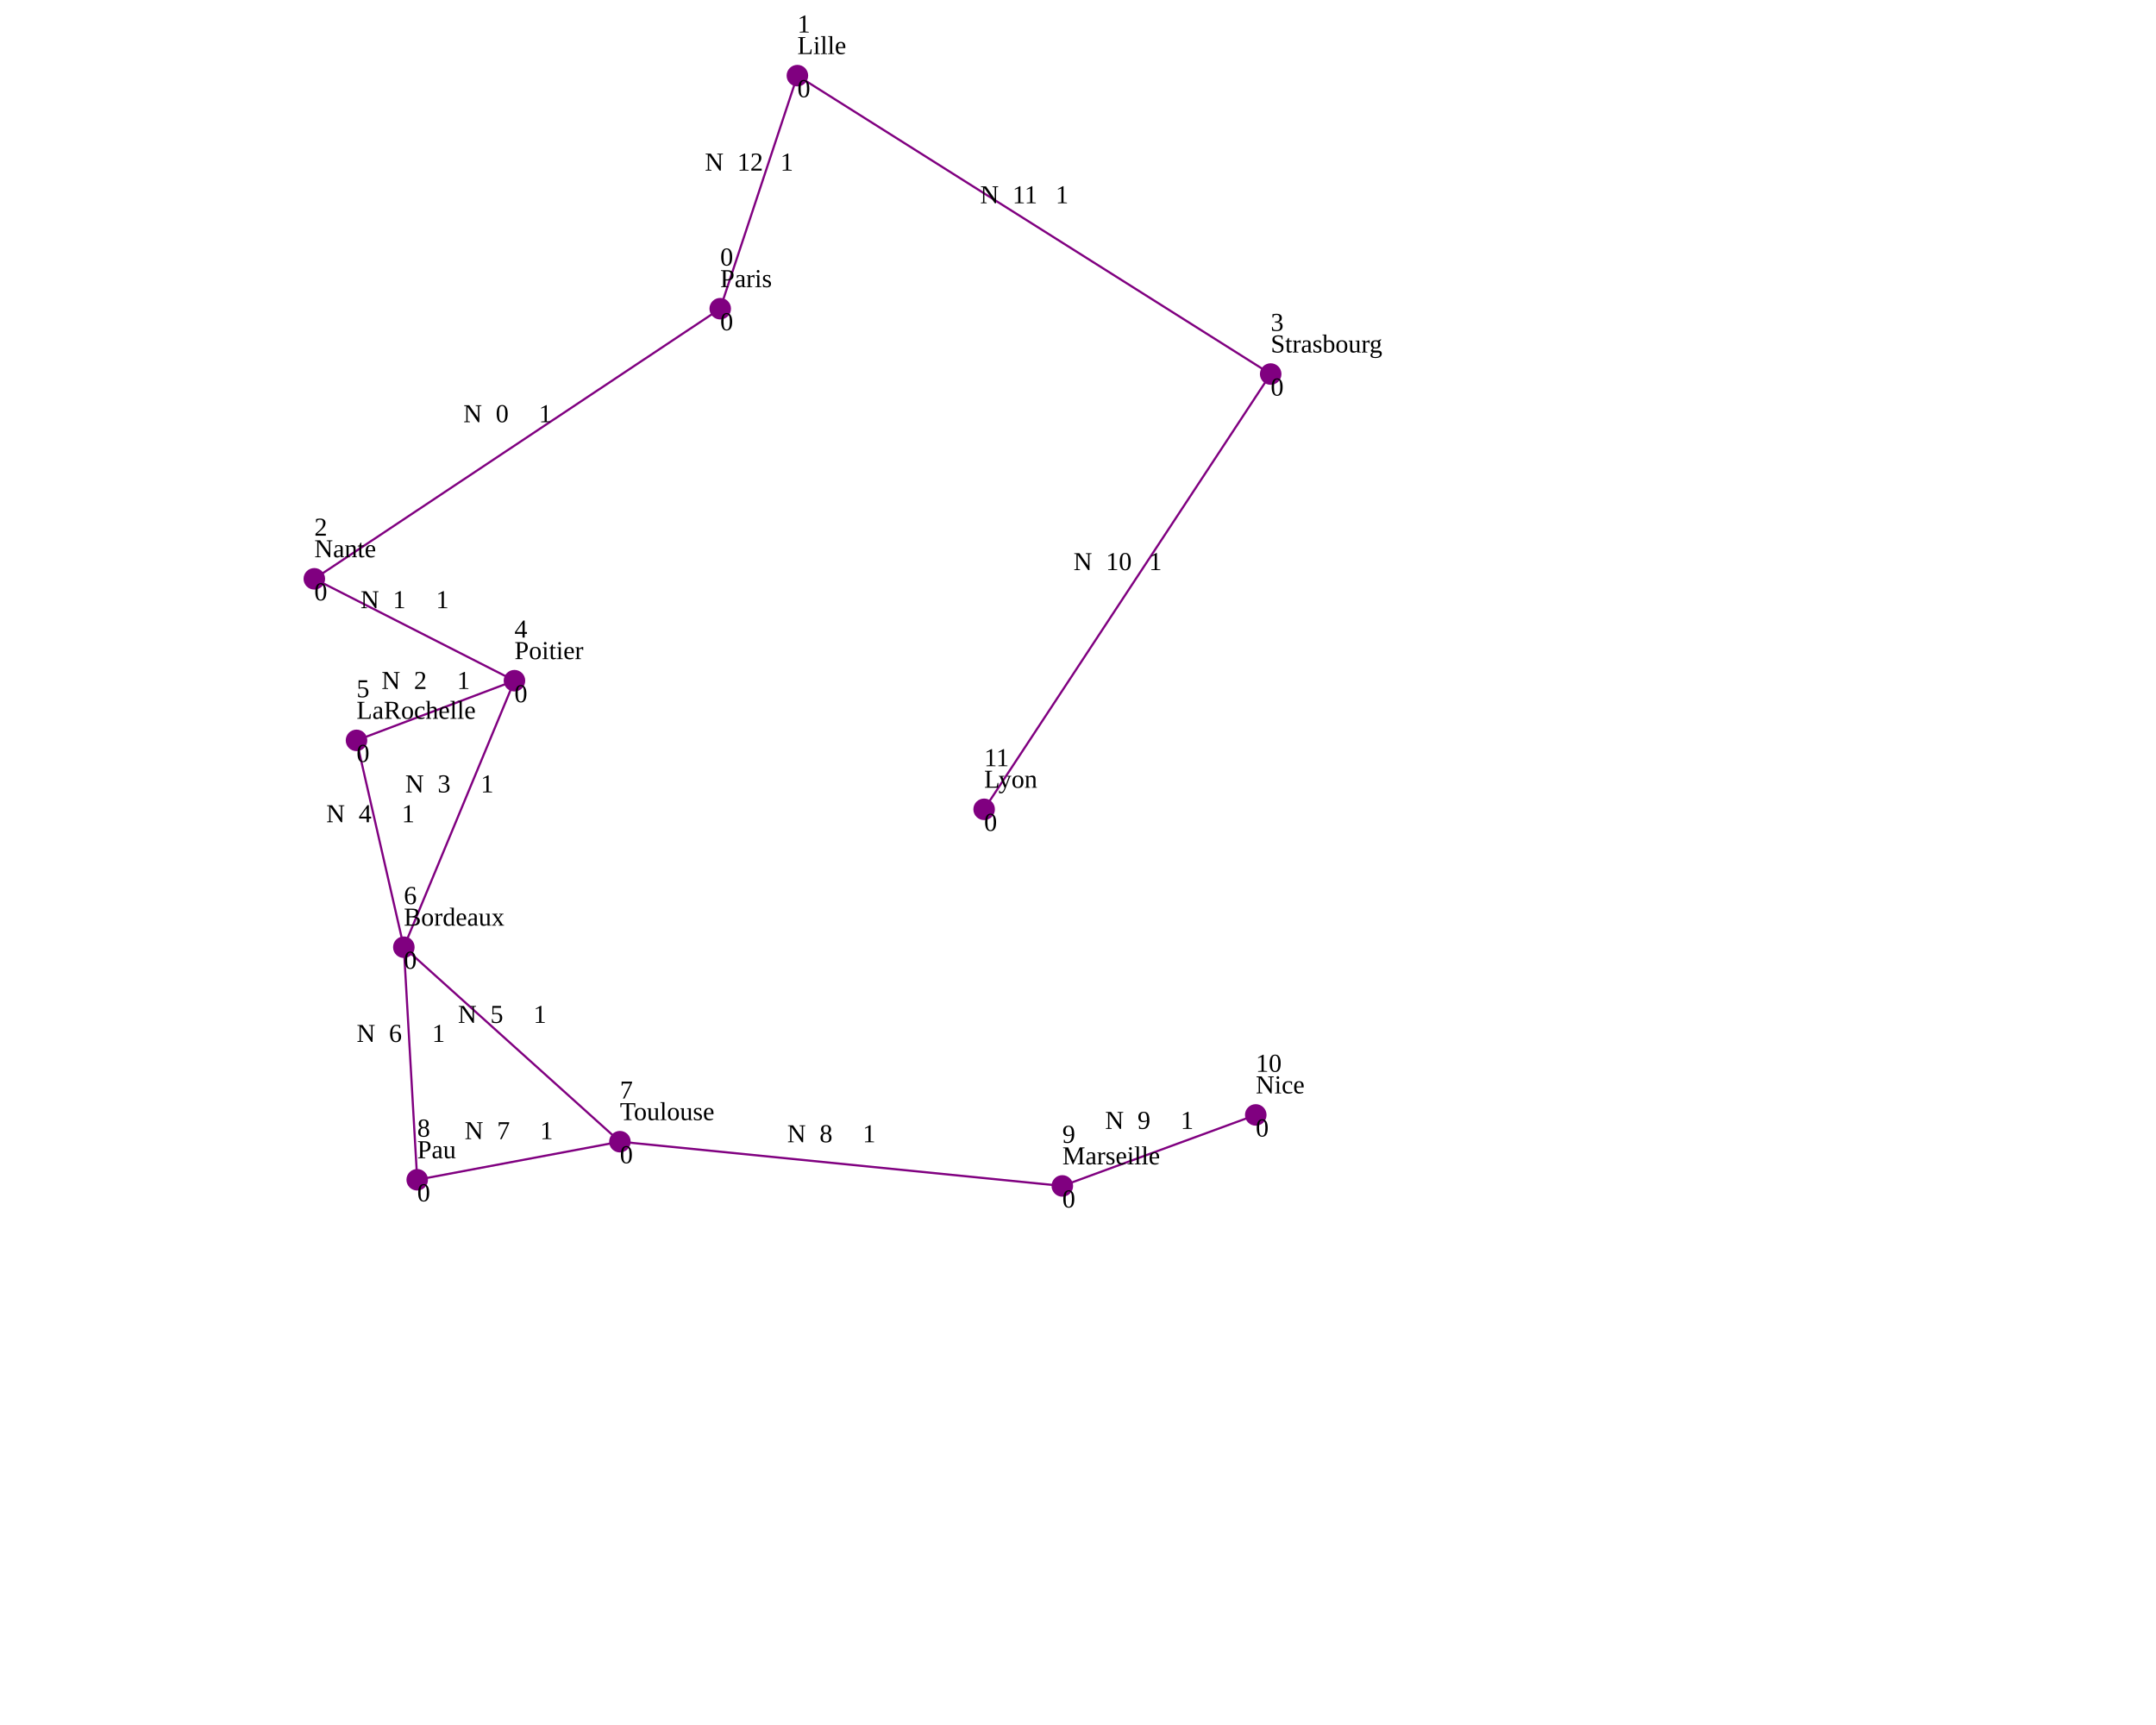
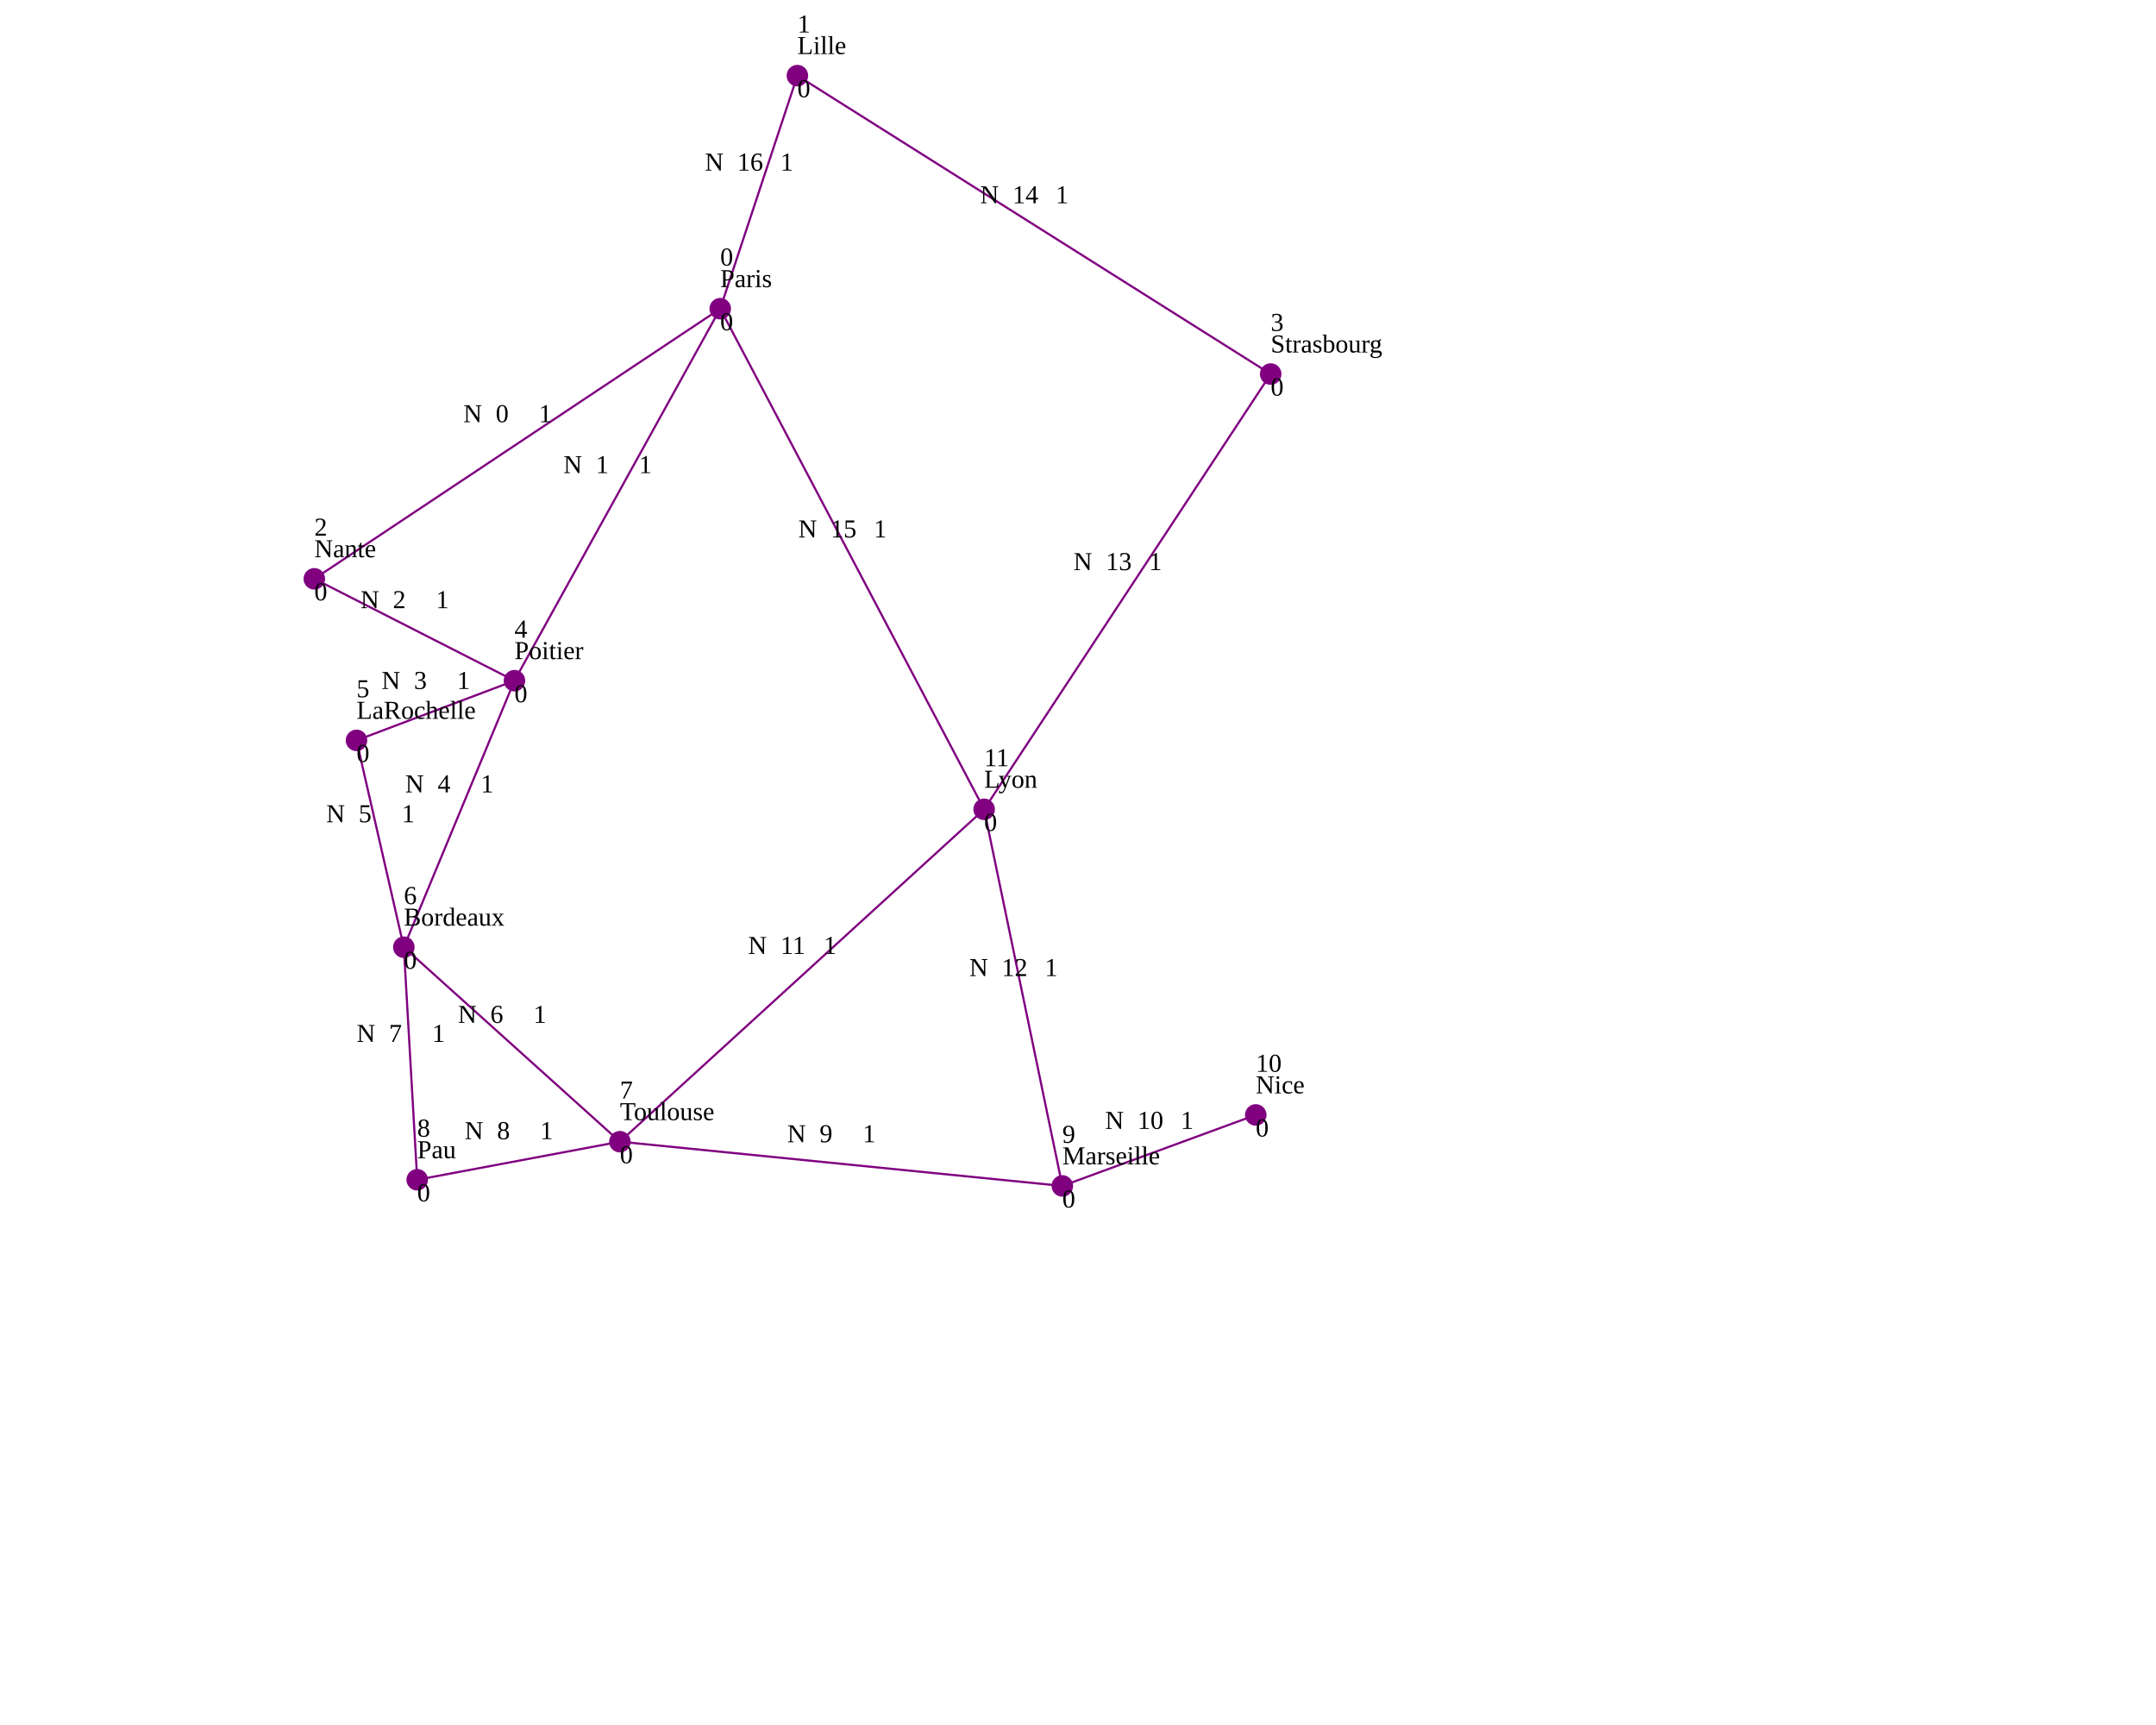
<svg xmlns="http://www.w3.org/2000/svg" version="1.1" width="1000" height="800">
  <line x1="334.056" y1="143.167" x2="145.792" y2="268.438" stroke="purple" />
  <text x="214.924" y="195.803" fill="black">N</text>
  <text x="229.924" y="195.803" fill="black">0</text>
  <text x="249.924" y="195.803" fill="black">1</text>
+   <line x1="334.056" y1="143.167" x2="238.612" y2="315.683" stroke="purple" />
+   <text x="261.334" y="219.425" fill="black">N</text>
+   <text x="276.334" y="219.425" fill="black">1</text>
+   <text x="296.334" y="219.425" fill="black">1</text>
  <line x1="145.792" y1="268.438" x2="238.612" y2="315.683" stroke="purple" />
  <text x="167.202" y="282.061" fill="black">N</text>
-   <text x="182.202" y="282.061" fill="black">1</text>
+   <text x="182.202" y="282.061" fill="black">2</text>
  <text x="202.202" y="282.061" fill="black">1</text>
  <line x1="238.612" y1="315.683" x2="165.358" y2="343.362" stroke="purple" />
  <text x="176.985" y="319.523" fill="black">N</text>
-   <text x="191.985" y="319.523" fill="black">2</text>
+   <text x="191.985" y="319.523" fill="black">3</text>
  <text x="211.985" y="319.523" fill="black">1</text>
  <line x1="238.612" y1="315.683" x2="187.31" y2="439.284" stroke="purple" />
  <text x="187.961" y="367.484" fill="black">N</text>
-   <text x="202.961" y="367.484" fill="black">3</text>
+   <text x="202.961" y="367.484" fill="black">4</text>
  <text x="222.961" y="367.484" fill="black">1</text>
  <line x1="165.358" y1="343.362" x2="187.31" y2="439.284" stroke="purple" />
  <text x="151.334" y="381.323" fill="black">N</text>
-   <text x="166.334" y="381.323" fill="black">4</text>
+   <text x="166.334" y="381.323" fill="black">5</text>
  <text x="186.334" y="381.323" fill="black">1</text>
  <line x1="187.31" y1="439.284" x2="287.527" y2="529.479" stroke="purple" />
  <text x="212.419" y="474.382" fill="black">N</text>
-   <text x="227.419" y="474.382" fill="black">5</text>
+   <text x="227.419" y="474.382" fill="black">6</text>
  <text x="247.419" y="474.382" fill="black">1</text>
  <line x1="187.31" y1="439.284" x2="193.514" y2="547.137" stroke="purple" />
  <text x="165.412" y="483.21" fill="black">N</text>
-   <text x="180.412" y="483.21" fill="black">6</text>
+   <text x="180.412" y="483.21" fill="black">7</text>
  <text x="200.412" y="483.21" fill="black">1</text>
  <line x1="287.527" y1="529.479" x2="193.514" y2="547.137" stroke="purple" />
  <text x="215.521" y="528.308" fill="black">N</text>
-   <text x="230.521" y="528.308" fill="black">7</text>
+   <text x="230.521" y="528.308" fill="black">8</text>
  <text x="250.521" y="528.308" fill="black">1</text>
  <line x1="287.527" y1="529.479" x2="492.733" y2="550" stroke="purple" />
  <text x="365.13" y="529.74" fill="black">N</text>
-   <text x="380.13" y="529.74" fill="black">8</text>
+   <text x="380.13" y="529.74" fill="black">9</text>
  <text x="400.13" y="529.74" fill="black">1</text>
  <line x1="492.733" y1="550" x2="582.451" y2="517.072" stroke="purple" />
  <text x="512.592" y="523.536" fill="black">N</text>
-   <text x="527.592" y="523.536" fill="black">9</text>
+   <text x="527.592" y="523.536" fill="black">10</text>
  <text x="547.592" y="523.536" fill="black">1</text>
+   <line x1="287.527" y1="529.479" x2="456.464" y2="375.336" stroke="purple" />
+   <text x="346.996" y="442.408" fill="black">N</text>
+   <text x="361.996" y="442.408" fill="black">11</text>
+   <text x="381.996" y="442.408" fill="black">1</text>
+   <line x1="492.733" y1="550" x2="456.464" y2="375.336" stroke="purple" />
+   <text x="449.599" y="452.668" fill="black">N</text>
+   <text x="464.599" y="452.668" fill="black">12</text>
+   <text x="484.599" y="452.668" fill="black">1</text>
  <line x1="456.464" y1="375.336" x2="589.371" y2="173.471" stroke="purple" />
  <text x="497.918" y="264.403" fill="black">N</text>
-   <text x="512.918" y="264.403" fill="black">10</text>
+   <text x="512.918" y="264.403" fill="black">13</text>
  <text x="532.918" y="264.403" fill="black">1</text>
  <line x1="589.371" y1="173.471" x2="369.848" y2="35.076" stroke="purple" />
  <text x="454.61" y="94.273" fill="black">N</text>
-   <text x="469.61" y="94.273" fill="black">11</text>
+   <text x="469.61" y="94.273" fill="black">14</text>
  <text x="489.61" y="94.273" fill="black">1</text>
+   <line x1="334.056" y1="143.167" x2="456.464" y2="375.336" stroke="purple" />
+   <text x="370.26" y="249.252" fill="black">N</text>
+   <text x="385.26" y="249.252" fill="black">15</text>
+   <text x="405.26" y="249.252" fill="black">1</text>
  <line x1="334.056" y1="143.167" x2="369.848" y2="35.076" stroke="purple" />
  <text x="326.952" y="79.121" fill="black">N</text>
-   <text x="341.952" y="79.121" fill="black">12</text>
+   <text x="341.952" y="79.121" fill="black">16</text>
  <text x="361.952" y="79.121" fill="black">1</text>
  <circle cx="334.056" cy="143.167" r="5" fill="purple" />
  <text x="334.056" y="133.167" fill="black">Paris</text>
  <text x="334.056" y="153.167" fill="black">0</text>
  <text x="334.056" y="123.167" fill="black">0</text>
  <circle cx="369.848" cy="35.076" r="5" fill="purple" />
  <text x="369.848" y="25.076" fill="black">Lille</text>
  <text x="369.848" y="45.076" fill="black">0</text>
  <text x="369.848" y="15.076" fill="black">1</text>
  <circle cx="145.792" cy="268.438" r="5" fill="purple" />
  <text x="145.792" y="258.438" fill="black">Nante</text>
  <text x="145.792" y="278.438" fill="black">0</text>
  <text x="145.792" y="248.438" fill="black">2</text>
  <circle cx="589.371" cy="173.471" r="5" fill="purple" />
  <text x="589.371" y="163.471" fill="black">Strasbourg</text>
  <text x="589.371" y="183.471" fill="black">0</text>
  <text x="589.371" y="153.471" fill="black">3</text>
  <circle cx="238.612" cy="315.683" r="5" fill="purple" />
  <text x="238.612" y="305.683" fill="black">Poitier</text>
  <text x="238.612" y="325.683" fill="black">0</text>
  <text x="238.612" y="295.683" fill="black">4</text>
  <circle cx="165.358" cy="343.362" r="5" fill="purple" />
  <text x="165.358" y="333.362" fill="black">LaRochelle</text>
  <text x="165.358" y="353.362" fill="black">0</text>
  <text x="165.358" y="323.362" fill="black">5</text>
  <circle cx="187.31" cy="439.284" r="5" fill="purple" />
  <text x="187.31" y="429.284" fill="black">Bordeaux</text>
  <text x="187.31" y="449.284" fill="black">0</text>
  <text x="187.31" y="419.284" fill="black">6</text>
  <circle cx="287.527" cy="529.479" r="5" fill="purple" />
  <text x="287.527" y="519.479" fill="black">Toulouse</text>
  <text x="287.527" y="539.479" fill="black">0</text>
  <text x="287.527" y="509.479" fill="black">7</text>
  <circle cx="193.514" cy="547.137" r="5" fill="purple" />
  <text x="193.514" y="537.137" fill="black">Pau</text>
  <text x="193.514" y="557.137" fill="black">0</text>
  <text x="193.514" y="527.137" fill="black">8</text>
  <circle cx="492.733" cy="550" r="5" fill="purple" />
  <text x="492.733" y="540" fill="black">Marseille</text>
  <text x="492.733" y="560" fill="black">0</text>
  <text x="492.733" y="530" fill="black">9</text>
  <circle cx="582.451" cy="517.072" r="5" fill="purple" />
  <text x="582.451" y="507.072" fill="black">Nice</text>
  <text x="582.451" y="527.072" fill="black">0</text>
  <text x="582.451" y="497.072" fill="black">10</text>
  <circle cx="456.464" cy="375.336" r="5" fill="purple" />
  <text x="456.464" y="365.336" fill="black">Lyon</text>
  <text x="456.464" y="385.336" fill="black">0</text>
  <text x="456.464" y="355.336" fill="black">11</text>
</svg>
